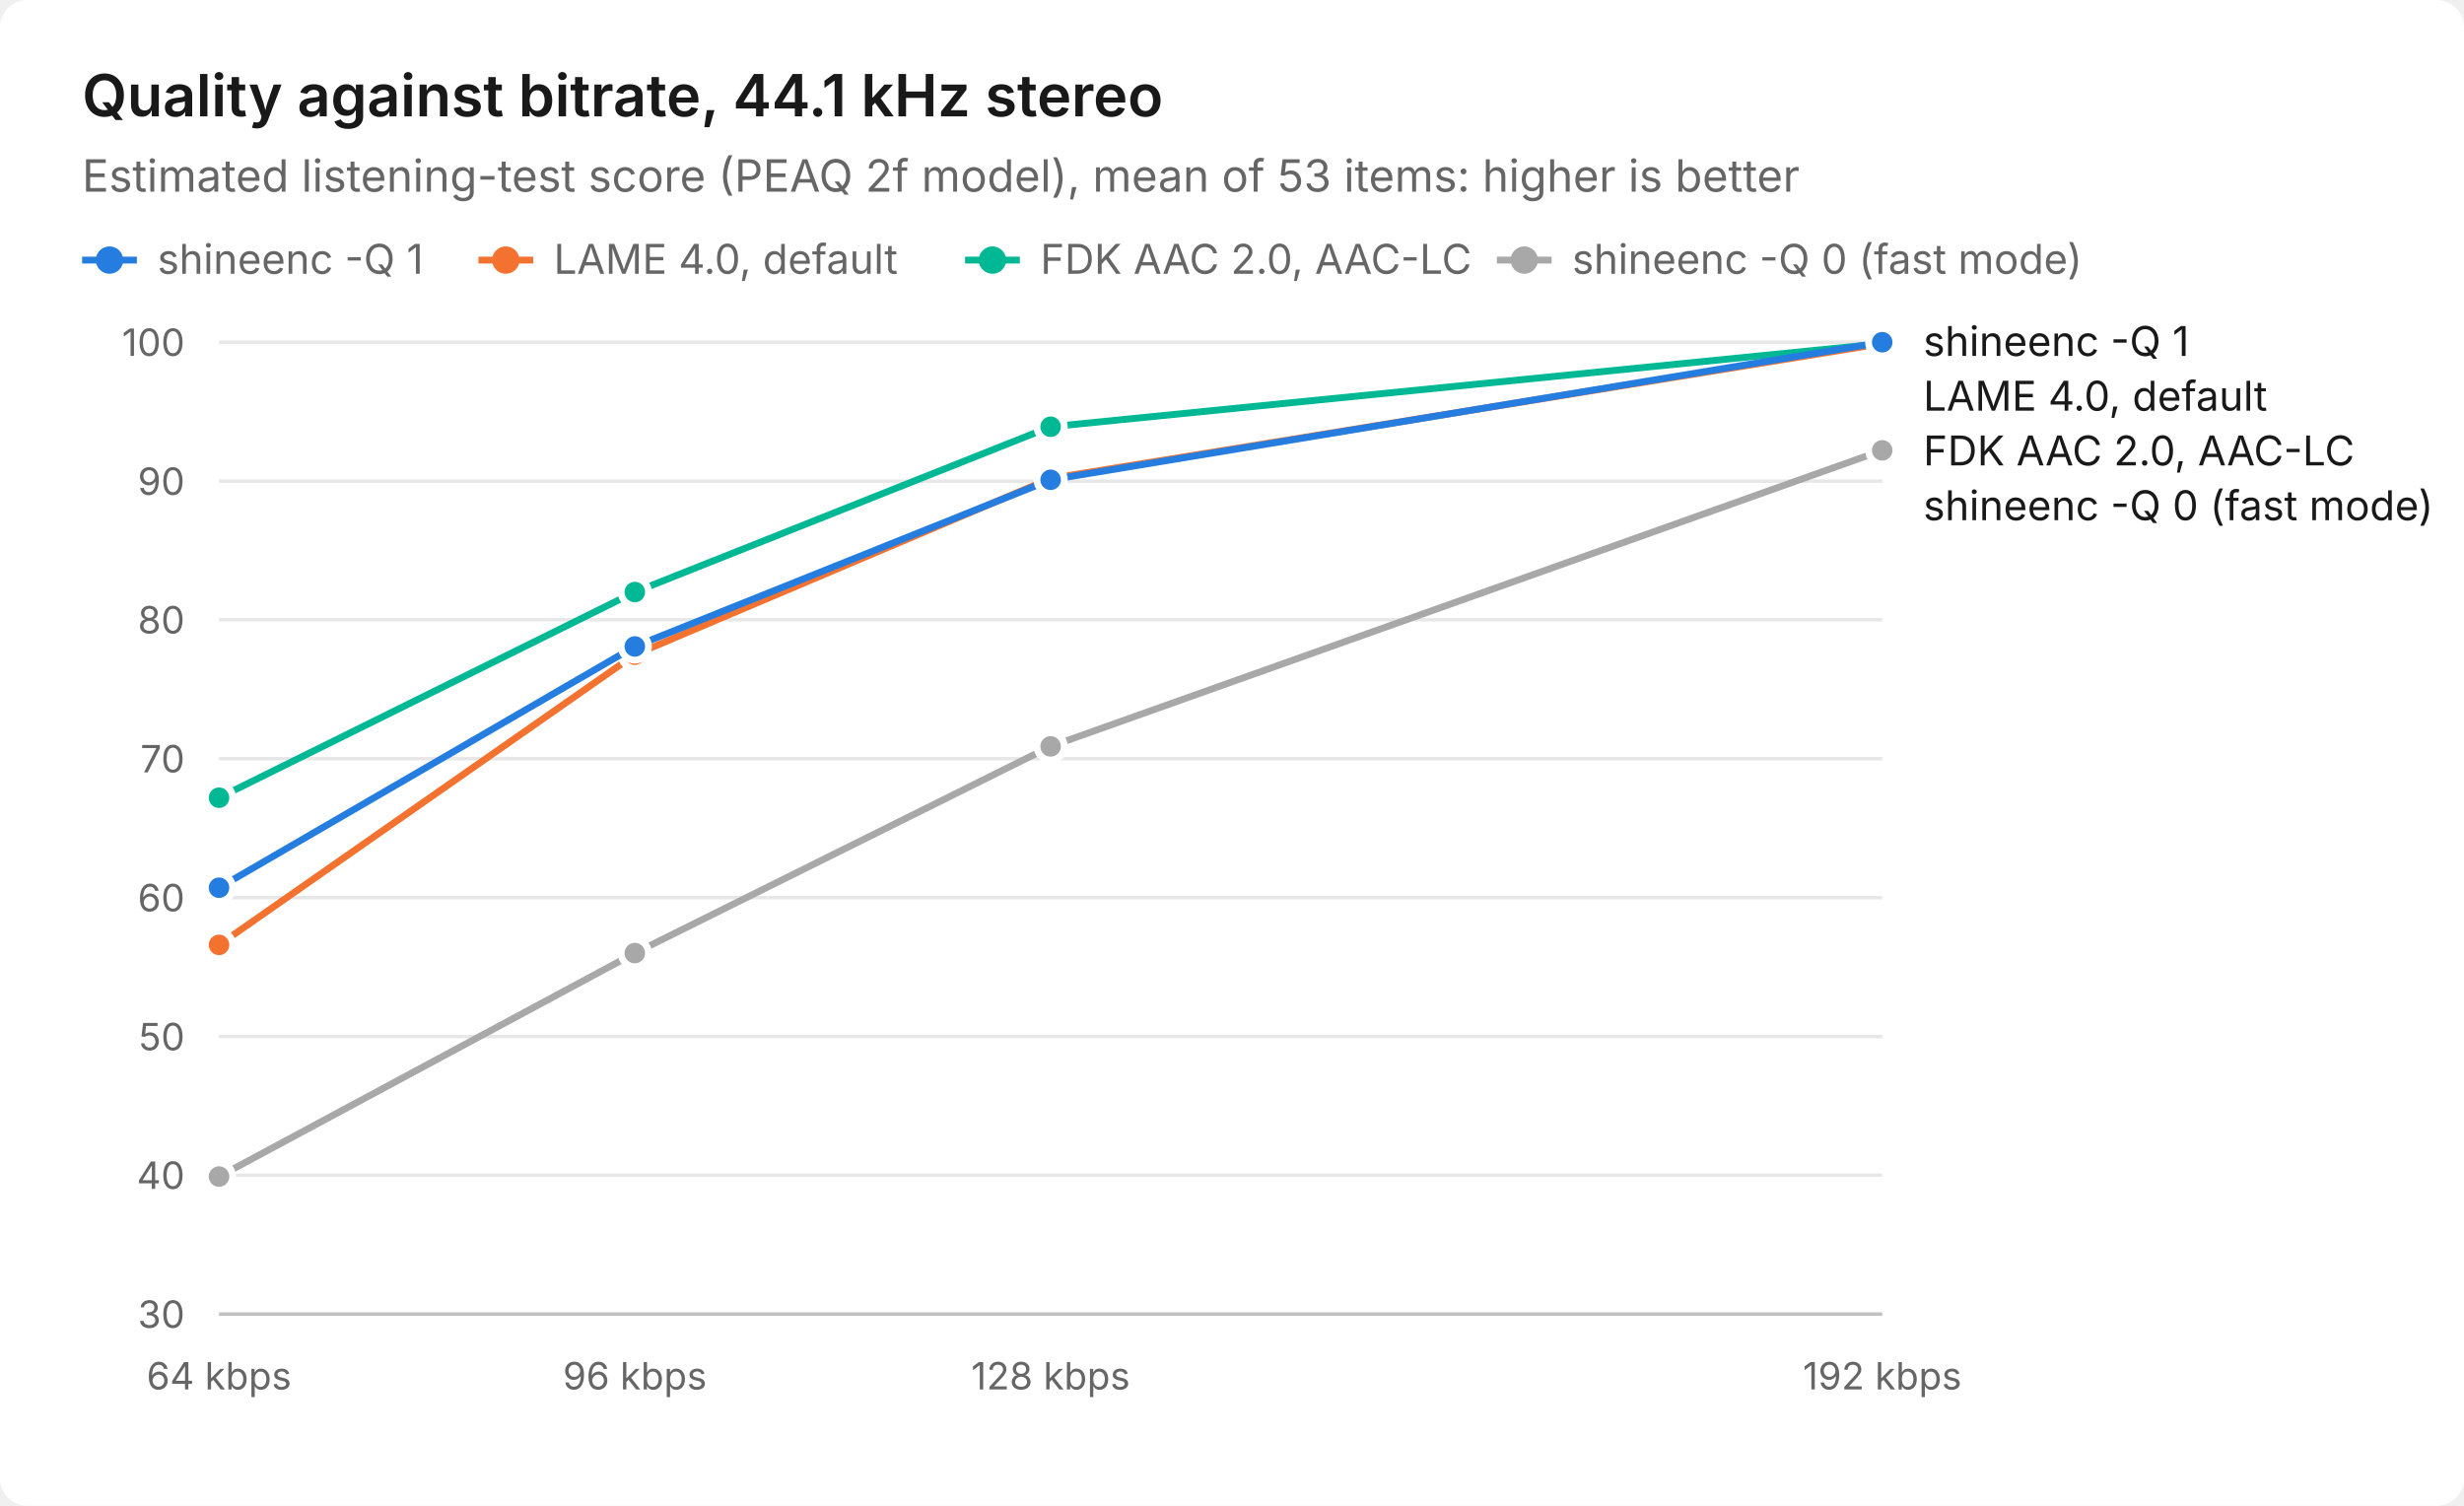
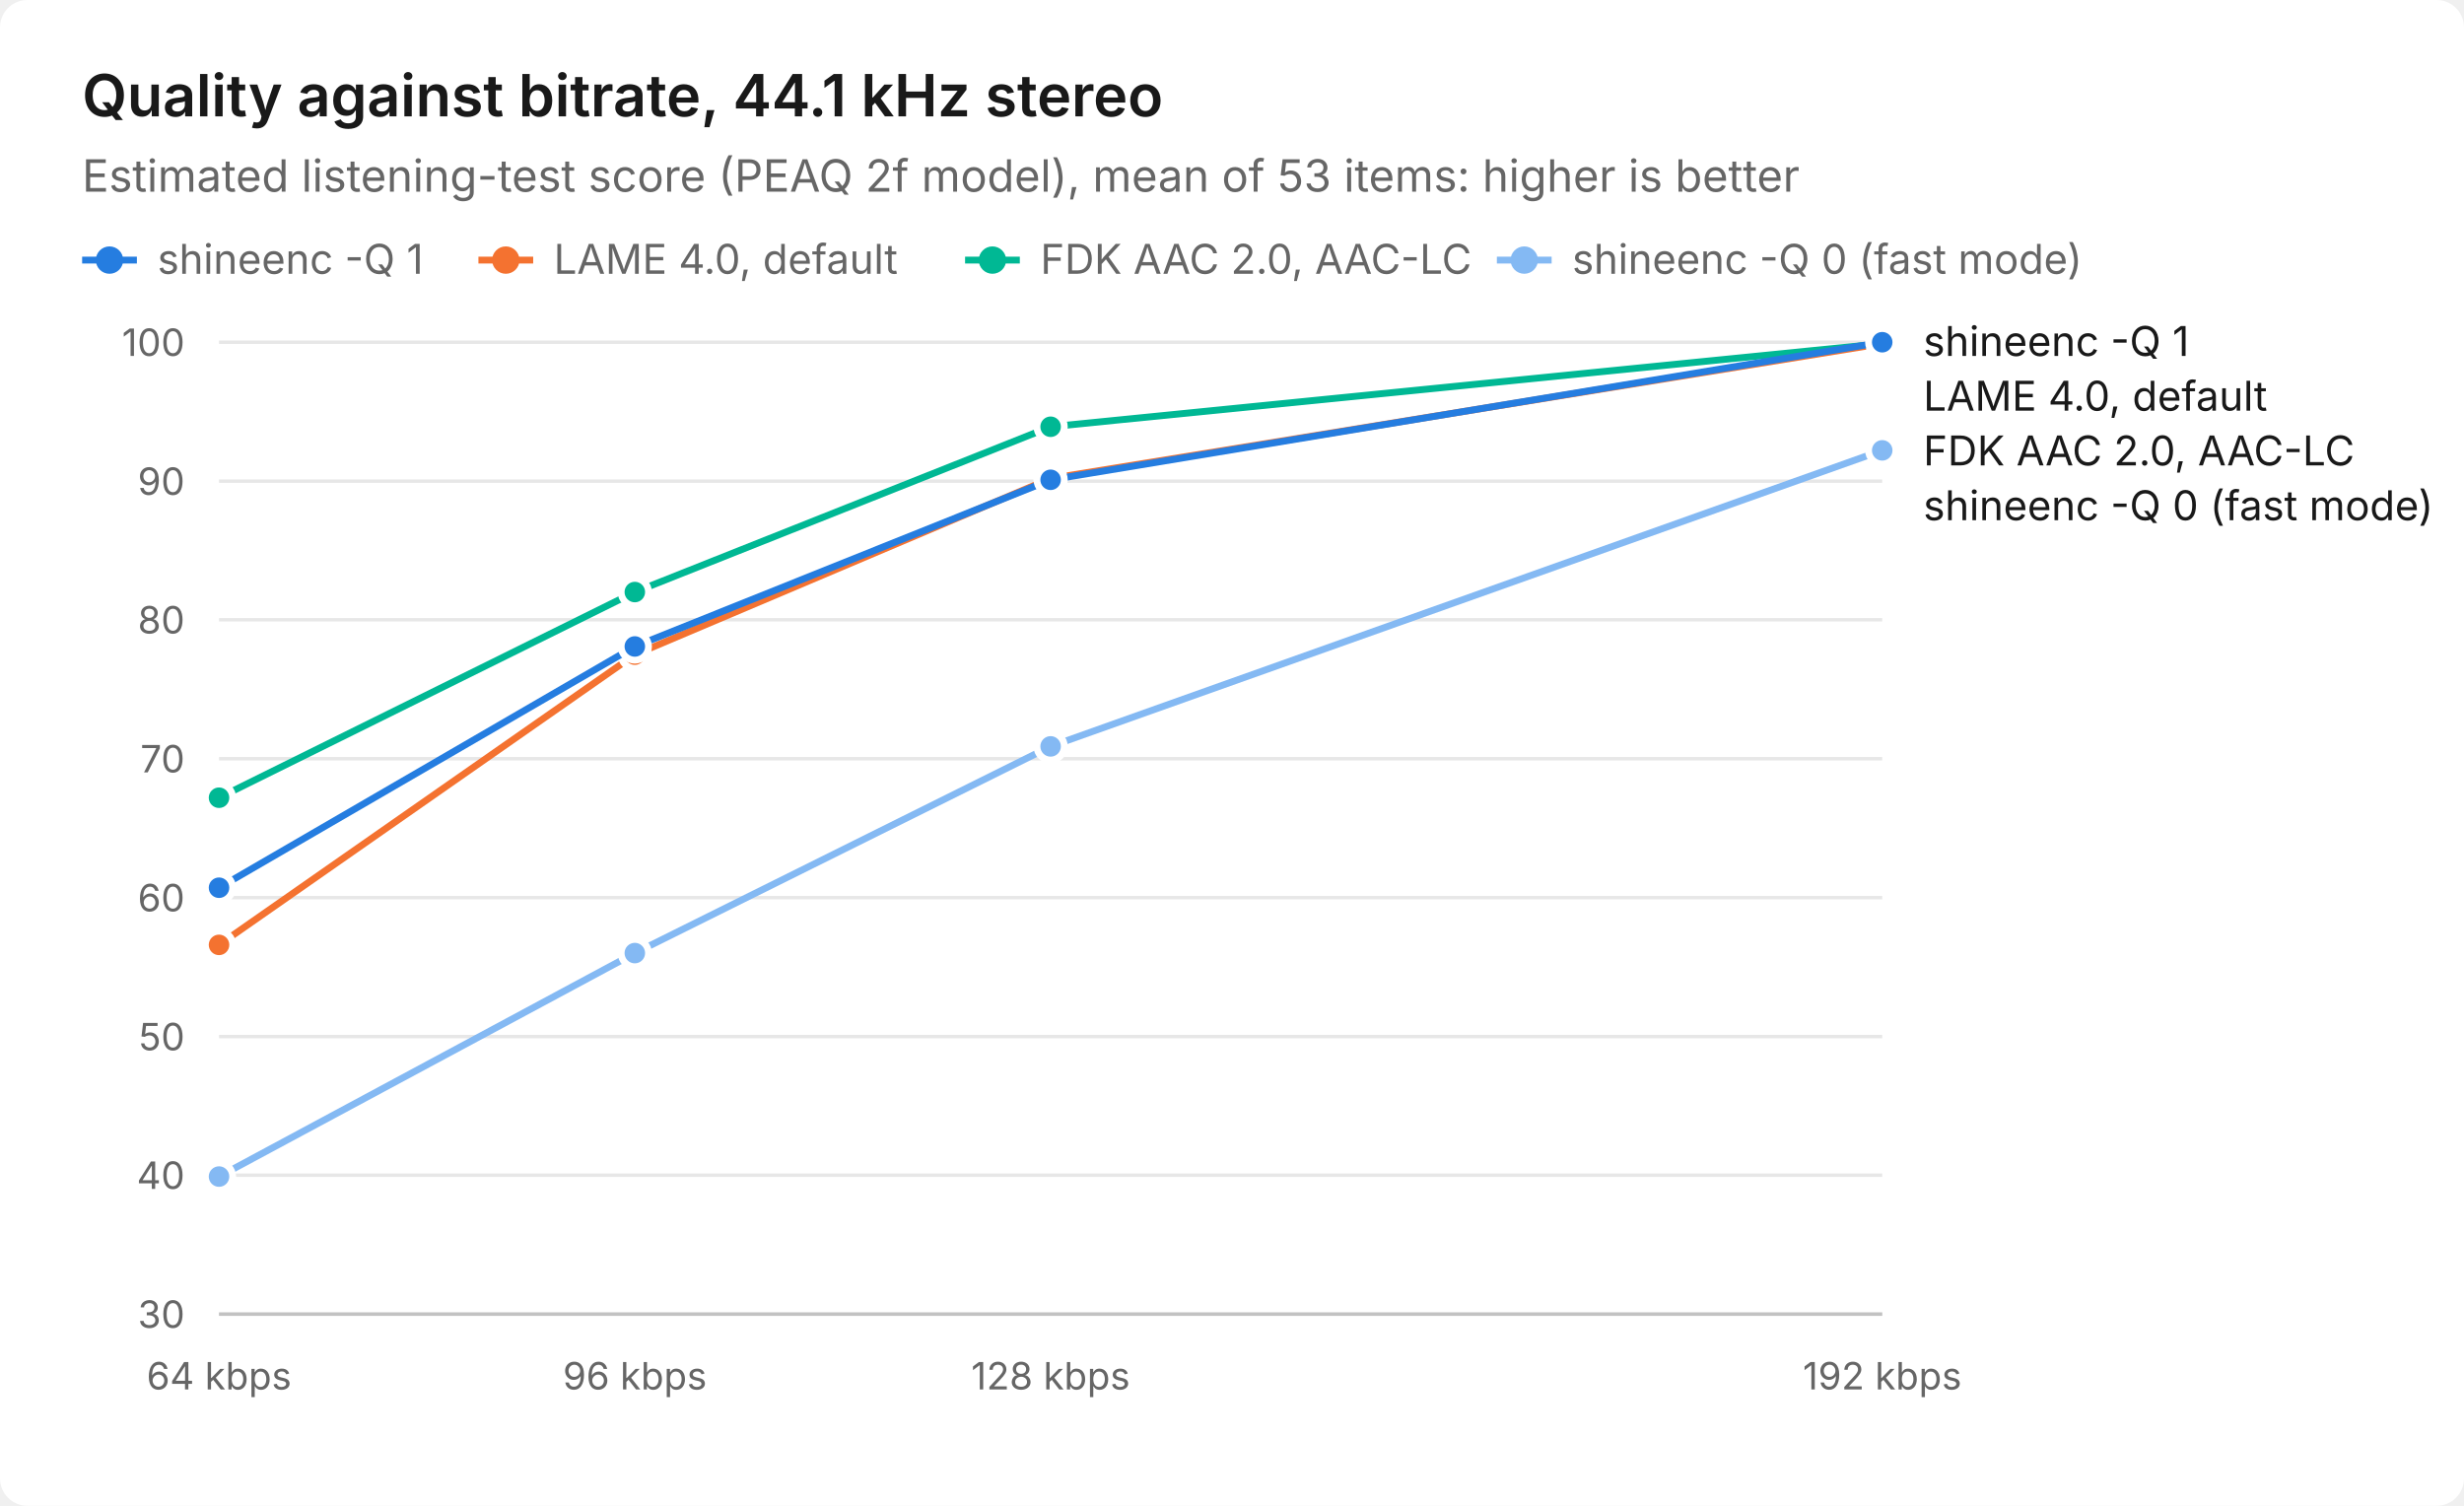
<svg xmlns="http://www.w3.org/2000/svg" width="720" height="440" viewBox="0 0 720 440" role="img" aria-label="Quality against bitrate, 44.1 kHz stereo" font-family="system-ui, -apple-system, &quot;Segoe UI&quot;, sans-serif">
  <rect width="720" height="440" rx="8" fill="#ffffff" />
  <text x="24.0" y="34.0" fill="#191919" font-size="17" text-anchor="start" font-weight="600">Quality against bitrate, 44.1 kHz stereo</text>
  <text x="24.0" y="56.0" fill="#666666" font-size="13" text-anchor="start" font-weight="normal">Estimated listening-test score (PEAQ 2f model), mean of 53 items: higher is better</text>
  <line x1="24" y1="76" x2="40" y2="76" stroke="#257de0" stroke-width="2" />
  <circle cx="32" cy="76" r="4" fill="#257de0" />
  <text x="46.0" y="80.0" fill="#666666" font-size="12" text-anchor="start" font-weight="normal">shineenc -Q 1</text>
  <line x1="139.8" y1="76" x2="155.8" y2="76" stroke="#f47230" stroke-width="2" />
  <circle cx="147.8" cy="76" r="4" fill="#f47230" />
  <text x="161.8" y="80.0" fill="#666666" font-size="12" text-anchor="start" font-weight="normal">LAME 4.0, default</text>
  <line x1="282.0" y1="76" x2="298.0" y2="76" stroke="#00b894" stroke-width="2" />
  <circle cx="290.0" cy="76" r="4" fill="#00b894" />
  <text x="304.0" y="80.0" fill="#666666" font-size="12" text-anchor="start" font-weight="normal">FDK AAC 2.0, AAC-LC</text>
-   <line x1="437.4" y1="76" x2="453.4" y2="76" stroke="#a8a8a8" stroke-width="2" />
-   <circle cx="445.4" cy="76" r="4" fill="#a8a8a8" />
+   <line x1="437.4" y1="76" x2="453.4" y2="76" stroke="#84b9f3" stroke-width="2" />
+   <circle cx="445.4" cy="76" r="4" fill="#84b9f3" />
  <text x="459.4" y="80.0" fill="#666666" font-size="12" text-anchor="start" font-weight="normal">shineenc -Q 0 (fast mode)</text>
  <line x1="64" y1="384.0" x2="550" y2="384.0" stroke="#e7e7e7" />
  <text x="54.0" y="388.0" fill="#666666" font-size="11" text-anchor="end" font-weight="normal">30</text>
  <line x1="64" y1="343.4" x2="550" y2="343.4" stroke="#e7e7e7" />
  <text x="54.0" y="347.4" fill="#666666" font-size="11" text-anchor="end" font-weight="normal">40</text>
  <line x1="64" y1="302.9" x2="550" y2="302.9" stroke="#e7e7e7" />
  <text x="54.0" y="306.9" fill="#666666" font-size="11" text-anchor="end" font-weight="normal">50</text>
  <line x1="64" y1="262.3" x2="550" y2="262.3" stroke="#e7e7e7" />
  <text x="54.0" y="266.3" fill="#666666" font-size="11" text-anchor="end" font-weight="normal">60</text>
  <line x1="64" y1="221.7" x2="550" y2="221.7" stroke="#e7e7e7" />
  <text x="54.0" y="225.7" fill="#666666" font-size="11" text-anchor="end" font-weight="normal">70</text>
  <line x1="64" y1="181.1" x2="550" y2="181.1" stroke="#e7e7e7" />
  <text x="54.0" y="185.1" fill="#666666" font-size="11" text-anchor="end" font-weight="normal">80</text>
  <line x1="64" y1="140.6" x2="550" y2="140.6" stroke="#e7e7e7" />
  <text x="54.0" y="144.6" fill="#666666" font-size="11" text-anchor="end" font-weight="normal">90</text>
  <line x1="64" y1="100.0" x2="550" y2="100.0" stroke="#e7e7e7" />
  <text x="54.0" y="104.0" fill="#666666" font-size="11" text-anchor="end" font-weight="normal">100</text>
  <text x="64.0" y="406.0" fill="#666666" font-size="11" text-anchor="middle" font-weight="normal">64 kbps</text>
  <text x="185.5" y="406.0" fill="#666666" font-size="11" text-anchor="middle" font-weight="normal">96 kbps</text>
  <text x="307.0" y="406.0" fill="#666666" font-size="11" text-anchor="middle" font-weight="normal">128 kbps</text>
  <text x="550.0" y="406.0" fill="#666666" font-size="11" text-anchor="middle" font-weight="normal">192 kbps</text>
  <line x1="64" y1="384" x2="550" y2="384" stroke="#c2c2c2" />
-   <polyline points="64.0,343.8 185.5,278.5 307.0,218.1 550.0,131.6" fill="none" stroke="#a8a8a8" stroke-width="2" stroke-linejoin="round" />
-   <circle cx="64.0" cy="343.8" r="4" fill="#a8a8a8" stroke="#ffffff" stroke-width="2" />
-   <circle cx="185.5" cy="278.5" r="4" fill="#a8a8a8" stroke="#ffffff" stroke-width="2" />
-   <circle cx="307.0" cy="218.1" r="4" fill="#a8a8a8" stroke="#ffffff" stroke-width="2" />
-   <circle cx="550.0" cy="131.6" r="4" fill="#a8a8a8" stroke="#ffffff" stroke-width="2" />
+   <polyline points="64.0,343.8 185.5,278.5 307.0,218.1 550.0,131.6" fill="none" stroke="#84b9f3" stroke-width="2" stroke-linejoin="round" />
+   <circle cx="64.0" cy="343.8" r="4" fill="#84b9f3" stroke="#ffffff" stroke-width="2" />
+   <circle cx="185.5" cy="278.5" r="4" fill="#84b9f3" stroke="#ffffff" stroke-width="2" />
+   <circle cx="307.0" cy="218.1" r="4" fill="#84b9f3" stroke="#ffffff" stroke-width="2" />
+   <circle cx="550.0" cy="131.6" r="4" fill="#84b9f3" stroke="#ffffff" stroke-width="2" />
  <text x="562.0" y="152.0" fill="#191919" font-size="12" text-anchor="start" font-weight="normal">shineenc -Q 0 (fast mode)</text>
  <polyline points="64.0,233.1 185.5,173.0 307.0,124.7 550.0,100.4" fill="none" stroke="#00b894" stroke-width="2" stroke-linejoin="round" />
  <circle cx="64.0" cy="233.1" r="4" fill="#00b894" stroke="#ffffff" stroke-width="2" />
  <circle cx="185.5" cy="173.0" r="4" fill="#00b894" stroke="#ffffff" stroke-width="2" />
  <circle cx="307.0" cy="124.7" r="4" fill="#00b894" stroke="#ffffff" stroke-width="2" />
  <circle cx="550.0" cy="100.4" r="4" fill="#00b894" stroke="#ffffff" stroke-width="2" />
  <text x="562.0" y="136.0" fill="#191919" font-size="12" text-anchor="start" font-weight="normal">FDK AAC 2.0, AAC-LC</text>
  <polyline points="64.0,276.1 185.5,191.3 307.0,139.8 550.0,100.4" fill="none" stroke="#f47230" stroke-width="2" stroke-linejoin="round" />
  <circle cx="64.0" cy="276.1" r="4" fill="#f47230" stroke="#ffffff" stroke-width="2" />
  <circle cx="185.5" cy="191.3" r="4" fill="#f47230" stroke="#ffffff" stroke-width="2" />
  <circle cx="307.0" cy="139.8" r="4" fill="#f47230" stroke="#ffffff" stroke-width="2" />
  <circle cx="550.0" cy="100.4" r="4" fill="#f47230" stroke="#ffffff" stroke-width="2" />
  <text x="562.0" y="120.0" fill="#191919" font-size="12" text-anchor="start" font-weight="normal">LAME 4.0, default</text>
  <polyline points="64.0,259.4 185.5,188.9 307.0,140.2 550.0,100.0" fill="none" stroke="#257de0" stroke-width="2" stroke-linejoin="round" />
  <circle cx="64.0" cy="259.4" r="4" fill="#257de0" stroke="#ffffff" stroke-width="2" />
  <circle cx="185.5" cy="188.9" r="4" fill="#257de0" stroke="#ffffff" stroke-width="2" />
  <circle cx="307.0" cy="140.2" r="4" fill="#257de0" stroke="#ffffff" stroke-width="2" />
  <circle cx="550.0" cy="100.0" r="4" fill="#257de0" stroke="#ffffff" stroke-width="2" />
  <text x="562.0" y="104.0" fill="#191919" font-size="12" text-anchor="start" font-weight="normal">shineenc -Q 1</text>
</svg>
